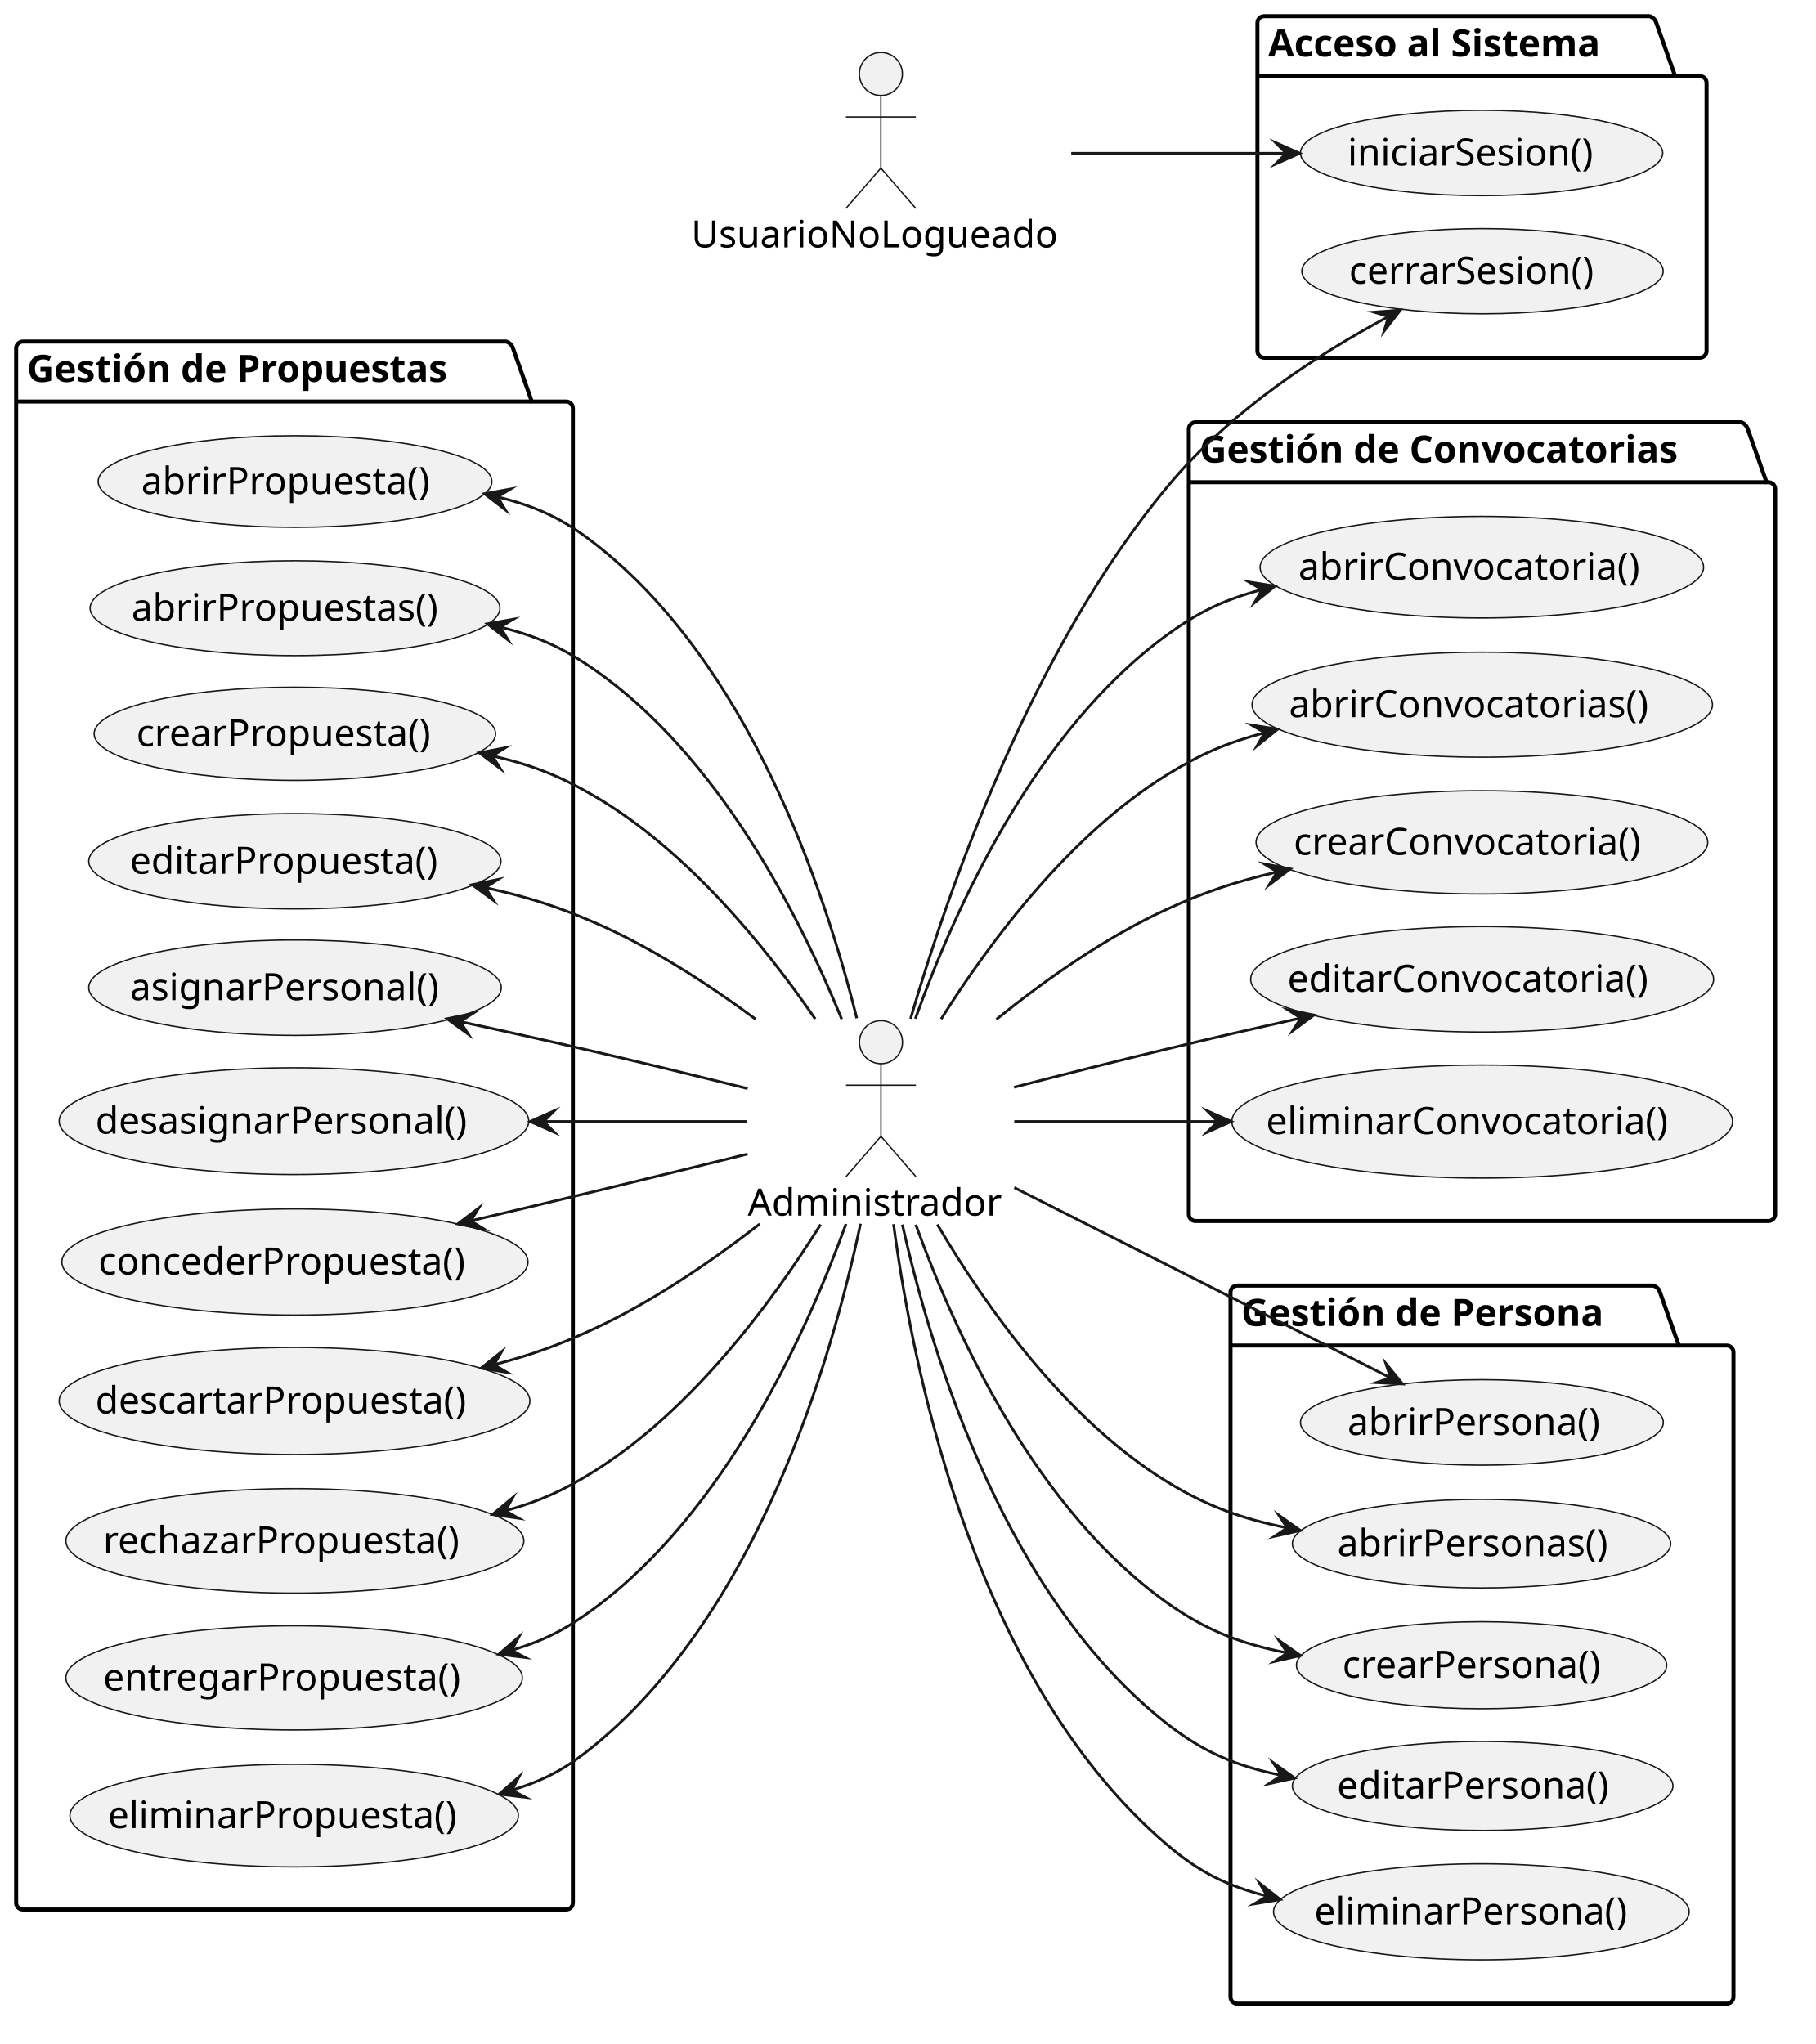
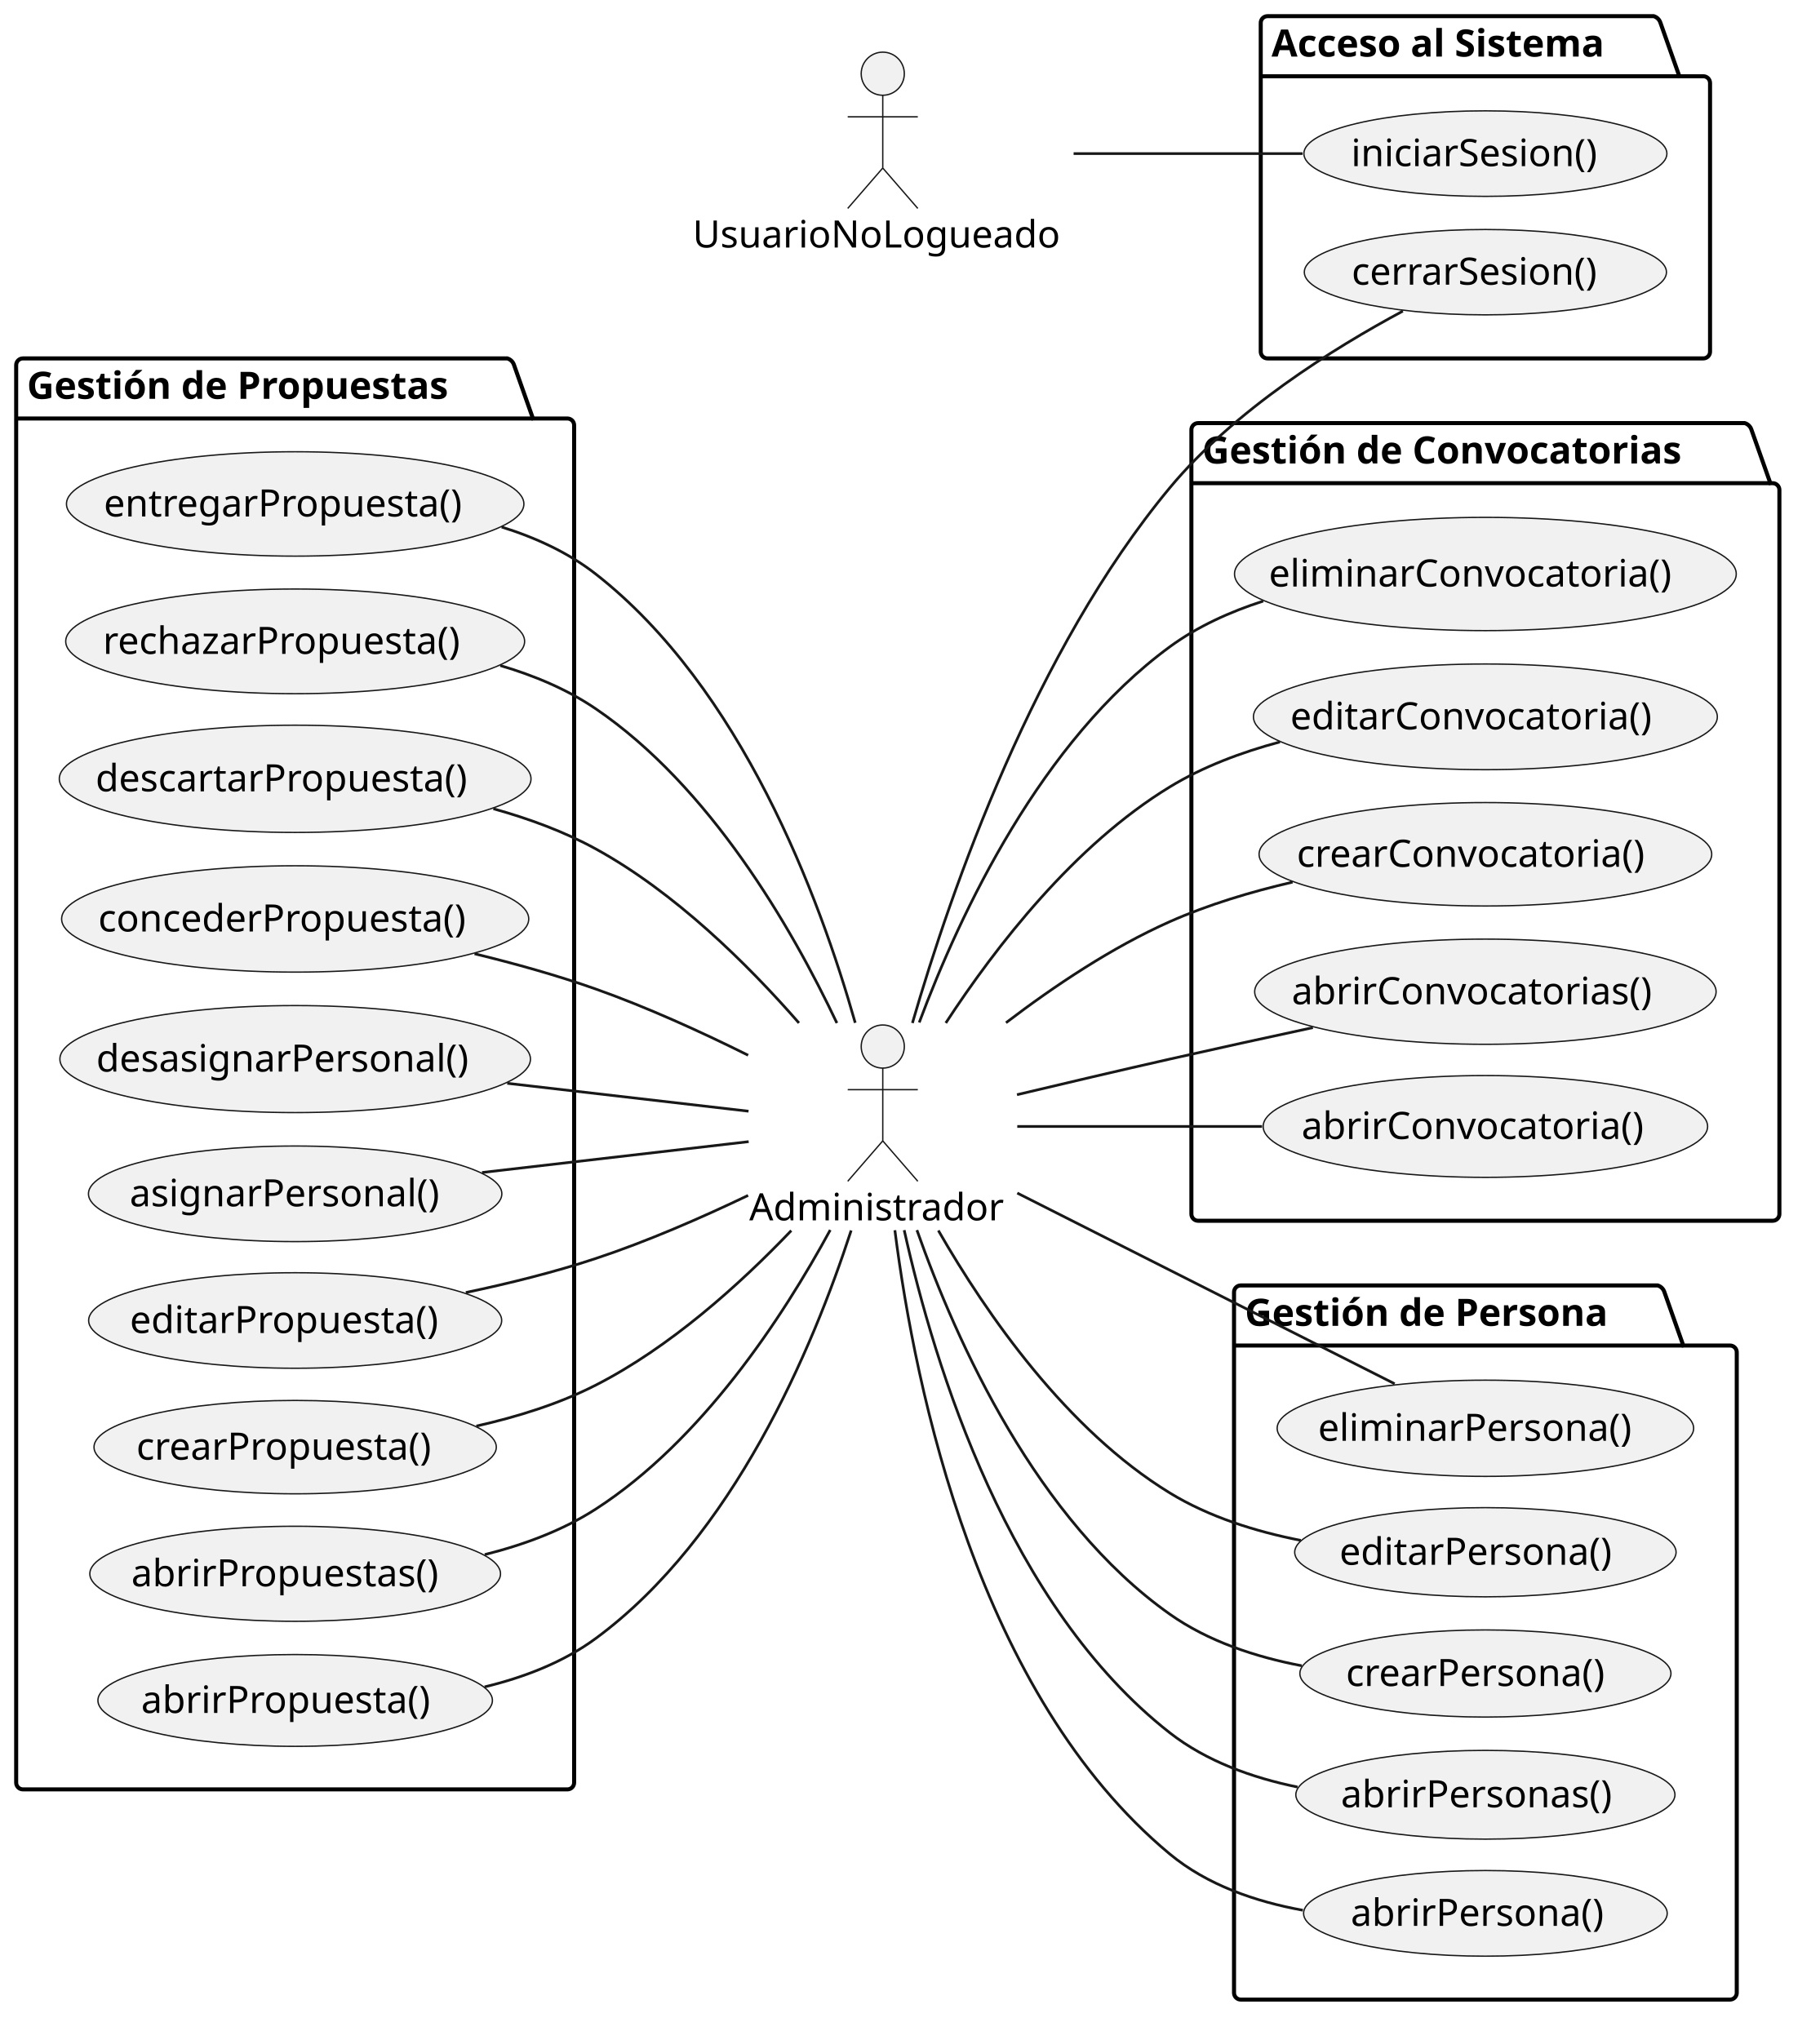
- <svg xmlns="http://www.w3.org/2000/svg" version="1.1" data-diagram-type="DESCRIPTION" style="width:675px;height:760px;background:#FFFFFF;" width="675px" height="760px" viewBox="0 0 675 760" zoomAndPan="magnify" preserveAspectRatio="none" contentStyleType="text/css">
+ <svg xmlns="http://www.w3.org/2000/svg" version="1.1" data-diagram-type="DESCRIPTION" style="width:675px;height:757px;background:#FFFFFF;" width="675px" height="757px" viewBox="0 0 675 757" zoomAndPan="magnify" preserveAspectRatio="none" contentStyleType="text/css">
  <defs />
  <g font-family="sans-serif" lengthAdjust="spacing">
    <g class="cluster" data-qualified-name="Gesti.n de Propuestas" id="ent0003" data-source-line="8">
-       <path d="M8.5,127 L188.232,127 A3.75,3.75 0 0 1 190.732,129.5 L197.732,149.297 L210.5,149.297 A2.5,2.5 0 0 1 213,151.797 L213,707.5 A2.5,2.5 0 0 1 210.5,710 L8.5,710 A2.5,2.5 0 0 1 6,707.5 L6,129.5 A2.5,2.5 0 0 1 8.5,127" style="stroke:#000;stroke-width:1.5;" fill="none" />
-       <line x1="6" y1="149.297" x2="197.732" y2="149.297" style="stroke:#000;stroke-width:1.5;" />
-       <text x="10" y="141.995" fill="#000" font-size="14" textLength="178.732" font-weight="700">Gestión de Propuestas</text>
+       <path d="M8.5,133 L188.232,133 A3.75,3.75 0 0 1 190.732,135.5 L197.732,155.297 L210.51,155.297 A2.5,2.5 0 0 1 213.01,157.797 L213.01,661.5 A2.5,2.5 0 0 1 210.51,664 L8.5,664 A2.5,2.5 0 0 1 6,661.5 L6,135.5 A2.5,2.5 0 0 1 8.5,133" style="stroke:#000;stroke-width:1.5;" fill="none" />
+       <line x1="6" y1="155.297" x2="197.732" y2="155.297" style="stroke:#000;stroke-width:1.5;" />
+       <text x="10" y="147.995" fill="#000" font-size="14" textLength="178.732" font-weight="700">Gestión de Propuestas</text>
    </g>
-     <g class="cluster" data-qualified-name="Acceso al Sistema" id="ent0015" data-source-line="22">
-       <path d="M470,6 L613.311,6 A3.75,3.75 0 0 1 615.811,8.5 L622.811,28.297 L632,28.297 A2.5,2.5 0 0 1 634.5,30.797 L634.5,130.5 A2.5,2.5 0 0 1 632,133 L470,133 A2.5,2.5 0 0 1 467.5,130.5 L467.5,8.5 A2.5,2.5 0 0 1 470,6" style="stroke:#000;stroke-width:1.5;" fill="none" />
-       <line x1="467.5" y1="28.297" x2="622.811" y2="28.297" style="stroke:#000;stroke-width:1.5;" />
-       <text x="471.5" y="20.995" fill="#000" font-size="14" textLength="142.311" font-weight="700">Acceso al Sistema</text>
+     <g class="cluster" data-qualified-name="Acceso al Sistema" id="ent0014" data-source-line="21">
+       <path d="M470.25,6 L613.561,6 A3.75,3.75 0 0 1 616.061,8.5 L623.061,28.297 L631.95,28.297 A2.5,2.5 0 0 1 634.45,30.797 L634.45,130.5 A2.5,2.5 0 0 1 631.95,133 L470.25,133 A2.5,2.5 0 0 1 467.75,130.5 L467.75,8.5 A2.5,2.5 0 0 1 470.25,6" style="stroke:#000;stroke-width:1.5;" fill="none" />
+       <line x1="467.75" y1="28.297" x2="623.061" y2="28.297" style="stroke:#000;stroke-width:1.5;" />
+       <text x="471.75" y="20.995" fill="#000" font-size="14" textLength="142.311" font-weight="700">Acceso al Sistema</text>
    </g>
-     <g class="cluster" data-qualified-name="Gesti.n de Convocatorias" id="ent0018" data-source-line="27">
-       <path d="M444.5,157 L647.304,157 A3.75,3.75 0 0 1 649.804,159.5 L656.804,179.297 L657.5,179.297 A2.5,2.5 0 0 1 660,181.797 L660,451.5 A2.5,2.5 0 0 1 657.5,454 L444.5,454 A2.5,2.5 0 0 1 442,451.5 L442,159.5 A2.5,2.5 0 0 1 444.5,157" style="stroke:#000;stroke-width:1.5;" fill="none" />
-       <line x1="442" y1="179.297" x2="656.804" y2="179.297" style="stroke:#000;stroke-width:1.5;" />
-       <text x="446" y="171.995" fill="#000" font-size="14" textLength="201.804" font-weight="700">Gestión de Convocatorias</text>
+     <g class="cluster" data-qualified-name="Gesti.n de Convocatorias" id="ent0017" data-source-line="26">
+       <path d="M444.52,157 L647.324,157 A3.75,3.75 0 0 1 649.824,159.5 L656.824,179.297 L657.68,179.297 A2.5,2.5 0 0 1 660.18,181.797 L660.18,450.5 A2.5,2.5 0 0 1 657.68,453 L444.52,453 A2.5,2.5 0 0 1 442.02,450.5 L442.02,159.5 A2.5,2.5 0 0 1 444.52,157" style="stroke:#000;stroke-width:1.5;" fill="none" />
+       <line x1="442.02" y1="179.297" x2="656.824" y2="179.297" style="stroke:#000;stroke-width:1.5;" />
+       <text x="446.02" y="171.995" fill="#000" font-size="14" textLength="201.804" font-weight="700">Gestión de Convocatorias</text>
    </g>
-     <g class="cluster" data-qualified-name="Gesti.n de Persona" id="ent0024" data-source-line="35">
-       <path d="M460,478 L614.686,478 A3.75,3.75 0 0 1 617.186,480.5 L624.186,500.297 L642,500.297 A2.5,2.5 0 0 1 644.5,502.797 L644.5,742.5 A2.5,2.5 0 0 1 642,745 L460,745 A2.5,2.5 0 0 1 457.5,742.5 L457.5,480.5 A2.5,2.5 0 0 1 460,478" style="stroke:#000;stroke-width:1.5;" fill="none" />
-       <line x1="457.5" y1="500.297" x2="624.186" y2="500.297" style="stroke:#000;stroke-width:1.5;" />
-       <text x="461.5" y="492.995" fill="#000" font-size="14" textLength="153.686" font-weight="700">Gestión de Persona</text>
+     <g class="cluster" data-qualified-name="Gesti.n de Persona" id="ent0023" data-source-line="34">
+       <path d="M460.34,477 L615.026,477 A3.75,3.75 0 0 1 617.526,479.5 L624.526,499.297 L641.86,499.297 A2.5,2.5 0 0 1 644.36,501.797 L644.36,739.5 A2.5,2.5 0 0 1 641.86,742 L460.34,742 A2.5,2.5 0 0 1 457.84,739.5 L457.84,479.5 A2.5,2.5 0 0 1 460.34,477" style="stroke:#000;stroke-width:1.5;" fill="none" />
+       <line x1="457.84" y1="499.297" x2="624.526" y2="499.297" style="stroke:#000;stroke-width:1.5;" />
+       <text x="461.84" y="491.995" fill="#000" font-size="14" textLength="153.686" font-weight="700">Gestión de Persona</text>
    </g>
    <g class="entity" data-qualified-name="Gesti.n de Propuestas.UC_AbrirProp" id="ent0004" data-source-line="9">
-       <ellipse cx="109.682" cy="179.036" rx="73.182" ry="17.036" fill="#F1F1F1" style="stroke:#181818;stroke-width:0.5;" />
-       <text x="52.537" y="183.685" fill="#000" font-size="14" textLength="114.29">abrirPropuesta()</text>
+       <ellipse cx="109.512" cy="630.996" rx="73.182" ry="17.036" fill="#F1F1F1" style="stroke:#181818;stroke-width:0.5;" />
+       <text x="52.367" y="635.645" fill="#000" font-size="14" textLength="114.29">abrirPropuesta()</text>
    </g>
    <g class="entity" data-qualified-name="Gesti.n de Propuestas.UC_AbrirProps" id="ent0005" data-source-line="10">
-       <ellipse cx="109.682" cy="226.136" rx="76.182" ry="17.636" fill="#F1F1F1" style="stroke:#181818;stroke-width:0.5;" />
-       <text x="48.89" y="230.785" fill="#000" font-size="14" textLength="121.584">abrirPropuestas()</text>
+       <ellipse cx="109.512" cy="583.996" rx="76.182" ry="17.636" fill="#F1F1F1" style="stroke:#181818;stroke-width:0.5;" />
+       <text x="48.72" y="588.645" fill="#000" font-size="14" textLength="121.584">abrirPropuestas()</text>
    </g>
    <g class="entity" data-qualified-name="Gesti.n de Propuestas.UC_CrearProp" id="ent0006" data-source-line="11">
-       <ellipse cx="109.628" cy="272.826" rx="74.628" ry="17.326" fill="#F1F1F1" style="stroke:#181818;stroke-width:0.5;" />
-       <text x="50.716" y="277.474" fill="#000" font-size="14" textLength="117.824">crearPropuesta()</text>
+       <ellipse cx="109.508" cy="536.996" rx="74.628" ry="17.326" fill="#F1F1F1" style="stroke:#181818;stroke-width:0.5;" />
+       <text x="50.596" y="541.644" fill="#000" font-size="14" textLength="117.824">crearPropuesta()</text>
    </g>
    <g class="entity" data-qualified-name="Gesti.n de Propuestas.UC_EditarProp" id="ent0007" data-source-line="12">
-       <ellipse cx="109.62" cy="320.224" rx="76.62" ry="17.724" fill="#F1F1F1" style="stroke:#181818;stroke-width:0.5;" />
-       <text x="48.301" y="324.872" fill="#000" font-size="14" textLength="122.637">editarPropuesta()</text>
+       <ellipse cx="109.51" cy="490.004" rx="76.62" ry="17.724" fill="#F1F1F1" style="stroke:#181818;stroke-width:0.5;" />
+       <text x="48.191" y="494.652" fill="#000" font-size="14" textLength="122.637">editarPropuesta()</text>
    </g>
    <g class="entity" data-qualified-name="Gesti.n de Propuestas.UC_Asignar" id="ent0008" data-source-line="13">
-       <ellipse cx="109.685" cy="367.237" rx="76.685" ry="17.737" fill="#F1F1F1" style="stroke:#181818;stroke-width:0.5;" />
-       <text x="48.288" y="371.885" fill="#000" font-size="14" textLength="122.794">asignarPersonal()</text>
+       <ellipse cx="109.505" cy="442.997" rx="76.685" ry="17.737" fill="#F1F1F1" style="stroke:#181818;stroke-width:0.5;" />
+       <text x="48.108" y="447.645" fill="#000" font-size="14" textLength="122.794">asignarPersonal()</text>
    </g>
    <g class="entity" data-qualified-name="Gesti.n de Propuestas.UC_Desasignar" id="ent0009" data-source-line="14">
-       <ellipse cx="109.294" cy="416.859" rx="87.294" ry="19.859" fill="#F1F1F1" style="stroke:#181818;stroke-width:0.5;" />
-       <text x="35.5" y="421.507" fill="#000" font-size="14" textLength="147.588">desasignarPersonal()</text>
+       <ellipse cx="109.514" cy="392.999" rx="87.294" ry="19.859" fill="#F1F1F1" style="stroke:#181818;stroke-width:0.5;" />
+       <text x="35.72" y="397.647" fill="#000" font-size="14" textLength="147.588">desasignarPersonal()</text>
    </g>
    <g class="entity" data-qualified-name="Gesti.n de Propuestas.UC_Conceder" id="ent0010" data-source-line="15">
-       <ellipse cx="109.654" cy="469.231" rx="86.654" ry="19.731" fill="#F1F1F1" style="stroke:#181818;stroke-width:0.5;" />
-       <text x="36.592" y="473.879" fill="#000" font-size="14" textLength="146.125">concederPropuesta()</text>
+       <ellipse cx="109.514" cy="341.001" rx="86.654" ry="19.731" fill="#F1F1F1" style="stroke:#181818;stroke-width:0.5;" />
+       <text x="36.452" y="345.649" fill="#000" font-size="14" textLength="146.125">concederPropuesta()</text>
    </g>
    <g class="entity" data-qualified-name="Gesti.n de Propuestas.UC_Descartar" id="ent0011" data-source-line="16">
-       <ellipse cx="109.506" cy="520.901" rx="87.506" ry="19.901" fill="#F1F1F1" style="stroke:#181818;stroke-width:0.5;" />
-       <text x="35.47" y="525.55" fill="#000" font-size="14" textLength="148.073">descartarPropuesta()</text>
+       <ellipse cx="109.506" cy="289.001" rx="87.506" ry="19.901" fill="#F1F1F1" style="stroke:#181818;stroke-width:0.5;" />
+       <text x="35.47" y="293.65" fill="#000" font-size="14" textLength="148.073">descartarPropuesta()</text>
    </g>
    <g class="entity" data-qualified-name="Gesti.n de Propuestas.UC_Rechazar" id="ent0012" data-source-line="17">
-       <ellipse cx="109.63" cy="572.926" rx="85.13" ry="19.426" fill="#F1F1F1" style="stroke:#181818;stroke-width:0.5;" />
-       <text x="38.318" y="577.575" fill="#000" font-size="14" textLength="142.625">rechazarPropuesta()</text>
+       <ellipse cx="109.51" cy="237.996" rx="85.13" ry="19.426" fill="#F1F1F1" style="stroke:#181818;stroke-width:0.5;" />
+       <text x="38.198" y="242.645" fill="#000" font-size="14" textLength="142.625">rechazarPropuesta()</text>
    </g>
    <g class="entity" data-qualified-name="Gesti.n de Propuestas.UC_Entregar" id="ent0013" data-source-line="18">
-       <ellipse cx="109.355" cy="623.871" rx="84.855" ry="19.371" fill="#F1F1F1" style="stroke:#181818;stroke-width:0.5;" />
-       <text x="38.36" y="628.519" fill="#000" font-size="14" textLength="141.989">entregarPropuesta()</text>
+       <ellipse cx="109.515" cy="187.001" rx="84.855" ry="19.371" fill="#F1F1F1" style="stroke:#181818;stroke-width:0.5;" />
+       <text x="38.52" y="191.649" fill="#000" font-size="14" textLength="141.989">entregarPropuesta()</text>
    </g>
-     <g class="entity" data-qualified-name="Gesti.n de Propuestas.UC_Eliminar" id="ent0014" data-source-line="19">
-       <ellipse cx="109.368" cy="675.074" rx="83.368" ry="19.074" fill="#F1F1F1" style="stroke:#181818;stroke-width:0.5;" />
-       <text x="40.093" y="679.722" fill="#000" font-size="14" textLength="138.551">eliminarPropuesta()</text>
+     <g class="entity" data-qualified-name="Acceso al Sistema.UC_Iniciar" id="ent0015" data-source-line="22">
+       <ellipse cx="551.1" cy="57" rx="67.35" ry="15.87" fill="#F1F1F1" style="stroke:#181818;stroke-width:0.5;" />
+       <text x="501.29" y="61.649" fill="#000" font-size="14" textLength="99.62">iniciarSesion()</text>
    </g>
-     <g class="entity" data-qualified-name="Acceso al Sistema.UC_Iniciar" id="ent0016" data-source-line="23">
-       <ellipse cx="550.85" cy="56.87" rx="67.35" ry="15.87" fill="#F1F1F1" style="stroke:#181818;stroke-width:0.5;" />
-       <text x="501.04" y="61.519" fill="#000" font-size="14" textLength="99.62">iniciarSesion()</text>
+     <g class="entity" data-qualified-name="Acceso al Sistema.UC_Cerrar" id="ent0016" data-source-line="23">
+       <ellipse cx="551.099" cy="100.998" rx="67.189" ry="15.838" fill="#F1F1F1" style="stroke:#181818;stroke-width:0.5;" />
+       <text x="501.498" y="105.646" fill="#000" font-size="14" textLength="99.203">cerrarSesion()</text>
    </g>
-     <g class="entity" data-qualified-name="Acceso al Sistema.UC_Cerrar" id="ent0017" data-source-line="24">
-       <ellipse cx="551.189" cy="100.838" rx="67.189" ry="15.838" fill="#F1F1F1" style="stroke:#181818;stroke-width:0.5;" />
-       <text x="501.588" y="105.486" fill="#000" font-size="14" textLength="99.203">cerrarSesion()</text>
+     <g class="entity" data-qualified-name="Gesti.n de Convocatorias.UC_AbrirConv" id="ent0018" data-source-line="27">
+       <ellipse cx="551.098" cy="418" rx="82.448" ry="18.89" fill="#F1F1F1" style="stroke:#181818;stroke-width:0.5;" />
+       <text x="482.892" y="422.648" fill="#000" font-size="14" textLength="136.411">abrirConvocatoria()</text>
    </g>
-     <g class="entity" data-qualified-name="Gesti.n de Convocatorias.UC_AbrirConv" id="ent0019" data-source-line="28">
-       <ellipse cx="550.948" cy="210.89" rx="82.448" ry="18.89" fill="#F1F1F1" style="stroke:#181818;stroke-width:0.5;" />
-       <text x="482.742" y="215.538" fill="#000" font-size="14" textLength="136.411">abrirConvocatoria()</text>
+     <g class="entity" data-qualified-name="Gesti.n de Convocatorias.UC_AbrirConvs" id="ent0019" data-source-line="28">
+       <ellipse cx="551.1" cy="368" rx="85.6" ry="19.52" fill="#F1F1F1" style="stroke:#181818;stroke-width:0.5;" />
+       <text x="479.247" y="372.648" fill="#000" font-size="14" textLength="143.705">abrirConvocatorias()</text>
    </g>
-     <g class="entity" data-qualified-name="Gesti.n de Convocatorias.UC_AbrirConvs" id="ent0020" data-source-line="29">
-       <ellipse cx="551.1" cy="262.02" rx="85.6" ry="19.52" fill="#F1F1F1" style="stroke:#181818;stroke-width:0.5;" />
-       <text x="479.247" y="266.668" fill="#000" font-size="14" textLength="143.705">abrirConvocatorias()</text>
+     <g class="entity" data-qualified-name="Gesti.n de Convocatorias.UC_CrearConv" id="ent0020" data-source-line="29">
+       <ellipse cx="551.1" cy="317.004" rx="83.97" ry="19.194" fill="#F1F1F1" style="stroke:#181818;stroke-width:0.5;" />
+       <text x="481.127" y="321.652" fill="#000" font-size="14" textLength="139.945">crearConvocatoria()</text>
    </g>
-     <g class="entity" data-qualified-name="Gesti.n de Convocatorias.UC_CrearConv" id="ent0021" data-source-line="30">
-       <ellipse cx="550.97" cy="313.194" rx="83.97" ry="19.194" fill="#F1F1F1" style="stroke:#181818;stroke-width:0.5;" />
-       <text x="480.997" y="317.842" fill="#000" font-size="14" textLength="139.945">crearConvocatoria()</text>
+     <g class="entity" data-qualified-name="Gesti.n de Convocatorias.UC_EditarConv" id="ent0021" data-source-line="30">
+       <ellipse cx="551.098" cy="266.002" rx="86.058" ry="19.612" fill="#F1F1F1" style="stroke:#181818;stroke-width:0.5;" />
+       <text x="478.719" y="270.65" fill="#000" font-size="14" textLength="144.758">editarConvocatoria()</text>
    </g>
-     <g class="entity" data-qualified-name="Gesti.n de Convocatorias.UC_EditarConv" id="ent0022" data-source-line="31">
-       <ellipse cx="551.058" cy="364.112" rx="86.058" ry="19.612" fill="#F1F1F1" style="stroke:#181818;stroke-width:0.5;" />
-       <text x="478.679" y="368.76" fill="#000" font-size="14" textLength="144.758">editarConvocatoria()</text>
+     <g class="entity" data-qualified-name="Gesti.n de Convocatorias.UC_EliminarConv" id="ent0022" data-source-line="31">
+       <ellipse cx="551.097" cy="212.995" rx="93.077" ry="21.015" fill="#F1F1F1" style="stroke:#181818;stroke-width:0.5;" />
+       <text x="470.761" y="217.644" fill="#000" font-size="14" textLength="160.672">eliminarConvocatoria()</text>
    </g>
-     <g class="entity" data-qualified-name="Gesti.n de Convocatorias.UC_EliminarConv" id="ent0023" data-source-line="32">
-       <ellipse cx="551.077" cy="417.015" rx="93.077" ry="21.015" fill="#F1F1F1" style="stroke:#181818;stroke-width:0.5;" />
-       <text x="470.741" y="421.664" fill="#000" font-size="14" textLength="160.672">eliminarConvocatoria()</text>
+     <g class="entity" data-qualified-name="Gesti.n de Persona.UC_AbrirPers" id="ent0024" data-source-line="35">
+       <ellipse cx="551.104" cy="710.003" rx="67.464" ry="15.893" fill="#F1F1F1" style="stroke:#181818;stroke-width:0.5;" />
+       <text x="501.147" y="714.651" fill="#000" font-size="14" textLength="99.914">abrirPersona()</text>
    </g>
-     <g class="entity" data-qualified-name="Gesti.n de Persona.UC_AbrirPers" id="ent0025" data-source-line="36">
-       <ellipse cx="550.964" cy="528.893" rx="67.464" ry="15.893" fill="#F1F1F1" style="stroke:#181818;stroke-width:0.5;" />
-       <text x="501.007" y="533.541" fill="#000" font-size="14" textLength="99.914">abrirPersona()</text>
+     <g class="entity" data-qualified-name="Gesti.n de Persona.UC_AbrirPerss" id="ent0025" data-source-line="36">
+       <ellipse cx="551.1" cy="665.996" rx="70.33" ry="16.466" fill="#F1F1F1" style="stroke:#181818;stroke-width:0.5;" />
+       <text x="497.496" y="670.644" fill="#000" font-size="14" textLength="107.208">abrirPersonas()</text>
    </g>
-     <g class="entity" data-qualified-name="Gesti.n de Persona.UC_AbrirPerss" id="ent0026" data-source-line="37">
-       <ellipse cx="550.83" cy="573.966" rx="70.33" ry="16.466" fill="#F1F1F1" style="stroke:#181818;stroke-width:0.5;" />
-       <text x="497.226" y="578.614" fill="#000" font-size="14" textLength="107.208">abrirPersonas()</text>
+     <g class="entity" data-qualified-name="Gesti.n de Persona.UC_CrearPers" id="ent0026" data-source-line="37">
+       <ellipse cx="551.103" cy="620.999" rx="68.843" ry="16.169" fill="#F1F1F1" style="stroke:#181818;stroke-width:0.5;" />
+       <text x="499.379" y="625.647" fill="#000" font-size="14" textLength="103.448">crearPersona()</text>
    </g>
-     <g class="entity" data-qualified-name="Gesti.n de Persona.UC_CrearPers" id="ent0027" data-source-line="38">
-       <ellipse cx="550.843" cy="619.169" rx="68.843" ry="16.169" fill="#F1F1F1" style="stroke:#181818;stroke-width:0.5;" />
-       <text x="499.119" y="623.817" fill="#000" font-size="14" textLength="103.448">crearPersona()</text>
+     <g class="entity" data-qualified-name="Gesti.n de Persona.UC_EditarPers" id="ent0027" data-source-line="38">
+       <ellipse cx="551.1" cy="576" rx="70.75" ry="16.55" fill="#F1F1F1" style="stroke:#181818;stroke-width:0.5;" />
+       <text x="496.969" y="580.648" fill="#000" font-size="14" textLength="108.261">editarPersona()</text>
    </g>
-     <g class="entity" data-qualified-name="Gesti.n de Persona.UC_EditarPers" id="ent0028" data-source-line="39">
-       <ellipse cx="551.25" cy="664.05" rx="70.75" ry="16.55" fill="#F1F1F1" style="stroke:#181818;stroke-width:0.5;" />
-       <text x="497.119" y="668.698" fill="#000" font-size="14" textLength="108.261">editarPersona()</text>
-     </g>
-     <g class="entity" data-qualified-name="Gesti.n de Persona.UC_EliminarPers" id="ent0029" data-source-line="40">
-       <ellipse cx="550.762" cy="710.852" rx="77.262" ry="17.852" fill="#F1F1F1" style="stroke:#181818;stroke-width:0.5;" />
-       <text x="488.674" y="715.501" fill="#000" font-size="14" textLength="124.175">eliminarPersona()</text>
+     <g class="entity" data-qualified-name="Gesti.n de Persona.UC_EliminarPers" id="ent0028" data-source-line="39">
+       <ellipse cx="551.102" cy="530.002" rx="77.262" ry="17.852" fill="#F1F1F1" style="stroke:#181818;stroke-width:0.5;" />
+       <text x="489.014" y="534.651" fill="#000" font-size="14" textLength="124.175">eliminarPersona()</text>
    </g>
    <g class="entity" data-qualified-name="UsuarioNoLogueado" id="ent0001" data-source-line="5">
-       <ellipse cx="327.506" cy="27.5" rx="8" ry="8" fill="#F1F1F1" style="stroke:#181818;stroke-width:0.5;" />
-       <path d="M327.506,35.5 L327.506,62.5 M314.506,43.5 L340.506,43.5 M327.506,62.5 L314.506,77.5 M327.506,62.5 L340.506,77.5" style="stroke:#181818;stroke-width:0.5;" fill="none" />
-       <text x="257" y="91.995" fill="#000" font-size="14" textLength="141.012">UsuarioNoLogueado</text>
+       <ellipse cx="327.516" cy="27.35" rx="8" ry="8" fill="#F1F1F1" style="stroke:#181818;stroke-width:0.5;" />
+       <path d="M327.516,35.35 L327.516,62.35 M314.516,43.35 L340.516,43.35 M327.516,62.35 L314.516,77.35 M327.516,62.35 L340.516,77.35" style="stroke:#181818;stroke-width:0.5;" fill="none" />
+       <text x="257.01" y="91.845" fill="#000" font-size="14" textLength="141.012">UsuarioNoLogueado</text>
    </g>
    <g class="entity" data-qualified-name="Administrador" id="ent0002" data-source-line="6">
-       <ellipse cx="327.54" cy="387.5" rx="8" ry="8" fill="#F1F1F1" style="stroke:#181818;stroke-width:0.5;" />
-       <path d="M327.54,395.5 L327.54,422.5 M314.54,403.5 L340.54,403.5 M327.54,422.5 L314.54,437.5 M327.54,422.5 L340.54,437.5" style="stroke:#181818;stroke-width:0.5;" fill="none" />
-       <text x="278" y="451.995" fill="#000" font-size="14" textLength="99.08">Administrador</text>
+       <ellipse cx="327.52" cy="388.35" rx="8" ry="8" fill="#F1F1F1" style="stroke:#181818;stroke-width:0.5;" />
+       <path d="M327.52,396.35 L327.52,423.35 M314.52,404.35 L340.52,404.35 M327.52,423.35 L314.52,438.35 M327.52,423.35 L340.52,438.35" style="stroke:#181818;stroke-width:0.5;" fill="none" />
+       <text x="277.98" y="452.845" fill="#000" font-size="14" textLength="99.08">Administrador</text>
    </g>
-     <g class="link" data-entity-1="ent0004" data-entity-2="ent0002" id="lnk30" data-source-line="43" data-link-type="dependency">
-       <path d="M184.978,184.761 C199.578,188.311 209.23,192.87 221,202 C278.16,246.35 306.35,329.74 318.55,378.61" style="stroke:#181818;stroke-width:1;" fill="none" id="UC_AbrirProp-backto-Administrador" />
-       <polygon points="180.12,183.58,187.92,189.593,184.978,184.761,189.81,181.82,180.12,183.58" fill="#181818" style="stroke:#181818;stroke-width:1;stroke-linejoin:miter;stroke-miterlimit:10;" />
+     <g class="link" data-entity-1="ent0004" data-entity-2="ent0002" id="lnk29" data-source-line="42" data-link-type="association">
+       <path d="M179.79,625.97 C194.41,622.44 209.02,616.83 221.01,608 C272.06,570.42 301.55,500.34 315.79,456.6" style="stroke:#181818;stroke-width:1;" fill="none" id="UC_AbrirProp-Administrador" />
    </g>
-     <g class="link" data-entity-1="ent0005" data-entity-2="ent0002" id="lnk31" data-source-line="44" data-link-type="dependency">
-       <path d="M186.021,233.152 C200.071,236.662 209.26,240.83 221,249 C266.95,280.95 297.07,340.03 312.95,378.93" style="stroke:#181818;stroke-width:1;" fill="none" id="UC_AbrirProps-backto-Administrador" />
-       <polygon points="181.17,231.94,188.932,238.002,186.021,233.152,190.871,230.241,181.17,231.94" fill="#181818" style="stroke:#181818;stroke-width:1;stroke-linejoin:miter;stroke-miterlimit:10;" />
+     <g class="link" data-entity-1="ent0005" data-entity-2="ent0002" id="lnk30" data-source-line="43" data-link-type="association">
+       <path d="M179.85,576.87 C194.23,573.27 208.72,567.93 221.01,560 C260.37,534.61 290.28,489.08 308.03,456.42" style="stroke:#181818;stroke-width:1;" fill="none" id="UC_AbrirProps-Administrador" />
    </g>
-     <g class="link" data-entity-1="ent0006" data-entity-2="ent0002" id="lnk32" data-source-line="45" data-link-type="dependency">
-       <path d="M183.081,281.03 C197.861,284.46 208.06,288.43 221,296 C255.4,316.13 284.29,351.53 303.09,378.85" style="stroke:#181818;stroke-width:1;" fill="none" id="UC_CrearProp-backto-Administrador" />
-       <polygon points="178.21,279.9,186.073,285.831,183.081,281.03,187.881,278.038,178.21,279.9" fill="#181818" style="stroke:#181818;stroke-width:1;stroke-linejoin:miter;stroke-miterlimit:10;" />
+     <g class="link" data-entity-1="ent0006" data-entity-2="ent0002" id="lnk31" data-source-line="44" data-link-type="association">
+       <path d="M176.74,529.18 C191.82,525.79 207.4,520.95 221.01,514 C248.59,499.93 274.39,476.71 293.57,456.64" style="stroke:#181818;stroke-width:1;" fill="none" id="UC_CrearProp-Administrador" />
    </g>
-     <g class="link" data-entity-1="ent0007" data-entity-2="ent0002" id="lnk33" data-source-line="46" data-link-type="dependency">
-       <path d="M180.434,330.031 C195.714,333.381 206.79,336.85 221,343 C242.05,352.11 263.15,365.79 280.89,378.91" style="stroke:#181818;stroke-width:1;" fill="none" id="UC_EditarProp-backto-Administrador" />
-       <polygon points="175.55,328.96,183.485,334.795,180.434,330.031,185.198,326.98,175.55,328.96" fill="#181818" style="stroke:#181818;stroke-width:1;stroke-linejoin:miter;stroke-miterlimit:10;" />
+     <g class="link" data-entity-1="ent0007" data-entity-2="ent0002" id="lnk32" data-source-line="45" data-link-type="association">
+       <path d="M172.83,479.63 C188.73,476.28 205.67,472.09 221.01,467 C239.99,460.71 260.07,451.96 277.56,443.59" style="stroke:#181818;stroke-width:1;" fill="none" id="UC_EditarProp-Administrador" />
    </g>
-     <g class="link" data-entity-1="ent0008" data-entity-2="ent0002" id="lnk34" data-source-line="47" data-link-type="dependency">
-       <path d="M171.097,379.845 C188.657,383.635 203.21,386.88 221,391 C239.65,395.32 260.1,400.31 277.98,404.74" style="stroke:#181818;stroke-width:1;" fill="none" id="UC_Asignar-backto-Administrador" />
-       <polygon points="166.21,378.79,174.164,384.599,171.097,379.845,175.851,376.779,166.21,378.79" fill="#181818" style="stroke:#181818;stroke-width:1;stroke-linejoin:miter;stroke-miterlimit:10;" />
+     <g class="link" data-entity-1="ent0008" data-entity-2="ent0002" id="lnk33" data-source-line="46" data-link-type="association">
+       <path d="M178.85,435.09 C210.99,431.37 248.57,427.02 277.77,423.64" style="stroke:#181818;stroke-width:1;" fill="none" id="UC_Asignar-Administrador" />
    </g>
-     <g class="link" data-entity-1="ent0009" data-entity-2="ent0002" id="lnk35" data-source-line="48" data-link-type="dependency">
-       <path d="M202.11,417 C229.58,417 253.96,417 277.78,417" style="stroke:#181818;stroke-width:1;" fill="none" id="UC_Desasignar-backto-Administrador" />
-       <polygon points="197.11,417,206.11,421,202.11,417,206.11,413,197.11,417" fill="#181818" style="stroke:#181818;stroke-width:1;stroke-linejoin:miter;stroke-miterlimit:10;" />
+     <g class="link" data-entity-1="ent0009" data-entity-2="ent0002" id="lnk34" data-source-line="47" data-link-type="association">
+       <path d="M188.19,401.99 C218.06,405.45 251.31,409.3 277.72,412.35" style="stroke:#181818;stroke-width:1;" fill="none" id="UC_Desasignar-Administrador" />
    </g>
-     <g class="link" data-entity-1="ent0010" data-entity-2="ent0002" id="lnk36" data-source-line="49" data-link-type="dependency">
-       <path d="M175.038,453.937 C191.518,450.067 204.52,446.97 221,443 C239.61,438.52 260.05,433.5 277.94,429.08" style="stroke:#181818;stroke-width:1;" fill="none" id="UC_Conceder-backto-Administrador" />
-       <polygon points="170.17,455.08,179.846,456.917,175.038,453.937,178.017,449.128,170.17,455.08" fill="#181818" style="stroke:#181818;stroke-width:1;stroke-linejoin:miter;stroke-miterlimit:10;" />
+     <g class="link" data-entity-1="ent0010" data-entity-2="ent0002" id="lnk35" data-source-line="48" data-link-type="association">
+       <path d="M176.06,353.92 C191.01,357.56 206.71,361.93 221.01,367 C240,373.73 260.08,382.88 277.57,391.58" style="stroke:#181818;stroke-width:1;" fill="none" id="UC_Conceder-Administrador" />
    </g>
-     <g class="link" data-entity-1="ent0011" data-entity-2="ent0002" id="lnk37" data-source-line="50" data-link-type="dependency">
-       <path d="M183.674,507.451 C197.954,503.671 207.84,500.12 221,494 C242.69,483.92 264.43,469.07 282.48,455.09" style="stroke:#181818;stroke-width:1;" fill="none" id="UC_Descartar-backto-Administrador" />
-       <polygon points="178.84,508.73,188.564,510.294,183.674,507.451,186.517,502.56,178.84,508.73" fill="#181818" style="stroke:#181818;stroke-width:1;stroke-linejoin:miter;stroke-miterlimit:10;" />
+     <g class="link" data-entity-1="ent0011" data-entity-2="ent0002" id="lnk36" data-source-line="49" data-link-type="association">
+       <path d="M183.05,300.11 C196.16,303.76 209.35,308.6 221.01,315 C250.29,331.08 277.14,357.53 296.42,379.6" style="stroke:#181818;stroke-width:1;" fill="none" id="UC_Descartar-Administrador" />
    </g>
-     <g class="link" data-entity-1="ent0012" data-entity-2="ent0002" id="lnk38" data-source-line="51" data-link-type="dependency">
-       <path d="M187.9,561.764 C201.14,558.004 209.56,554.17 221,547 C257.2,524.3 286.61,484.81 305.1,455.29" style="stroke:#181818;stroke-width:1;" fill="none" id="UC_Rechazar-backto-Administrador" />
-       <polygon points="183.09,563.13,192.84,564.519,187.9,561.764,190.655,556.823,183.09,563.13" fill="#181818" style="stroke:#181818;stroke-width:1;stroke-linejoin:miter;stroke-miterlimit:10;" />
+     <g class="link" data-entity-1="ent0012" data-entity-2="ent0002" id="lnk37" data-source-line="50" data-link-type="association">
+       <path d="M185.61,246.97 C198.12,250.65 210.44,255.8 221.01,263 C263.39,291.86 293.56,343.88 310.5,379.63" style="stroke:#181818;stroke-width:1;" fill="none" id="UC_Rechazar-Administrador" />
    </g>
-     <g class="link" data-entity-1="ent0013" data-entity-2="ent0002" id="lnk39" data-source-line="52" data-link-type="dependency">
-       <path d="M190.252,613.619 C202.922,609.749 210.54,605.74 221,598 C269.53,562.08 299.48,496.64 314.55,455.07" style="stroke:#181818;stroke-width:1;" fill="none" id="UC_Entregar-backto-Administrador" />
-       <polygon points="185.47,615.08,195.246,616.276,190.252,613.619,192.909,608.625,185.47,615.08" fill="#181818" style="stroke:#181818;stroke-width:1;stroke-linejoin:miter;stroke-miterlimit:10;" />
+     <g class="link" data-entity-1="ent0013" data-entity-2="ent0002" id="lnk38" data-source-line="51" data-link-type="association">
+       <path d="M186.11,195.56 C198.64,199.47 210.84,205.05 221.01,213 C275.1,255.27 304.07,332.91 317.3,379.55" style="stroke:#181818;stroke-width:1;" fill="none" id="UC_Entregar-Administrador" />
    </g>
-     <g class="link" data-entity-1="ent0014" data-entity-2="ent0002" id="lnk40" data-source-line="53" data-link-type="dependency">
-       <path d="M190.346,665.631 C203.136,661.671 210.8,657.38 221,649 C281.69,599.16 308.94,506.9 319.94,455.01" style="stroke:#181818;stroke-width:1;" fill="none" id="UC_Eliminar-backto-Administrador" />
-       <polygon points="185.57,667.11,195.35,668.269,190.346,665.631,192.984,660.627,185.57,667.11" fill="#181818" style="stroke:#181818;stroke-width:1;stroke-linejoin:miter;stroke-miterlimit:10;" />
+     <g class="link" data-entity-1="ent0001" data-entity-2="ent0015" id="lnk39" data-source-line="53" data-link-type="association">
+       <path d="M398.32,57 C425.47,57 456.44,57 483.29,57" style="stroke:#181818;stroke-width:1;" fill="none" id="UsuarioNoLogueado-UC_Iniciar" />
    </g>
-     <g class="link" data-entity-1="ent0001" data-entity-2="ent0016" id="lnk41" data-source-line="55" data-link-type="dependency">
-       <path d="M398.28,57 C425.42,57 451.37,57 478.22,57" style="stroke:#181818;stroke-width:1;" fill="none" id="UsuarioNoLogueado-to-UC_Iniciar" />
-       <polygon points="483.22,57,474.22,53,478.22,57,474.22,61,483.22,57" fill="#181818" style="stroke:#181818;stroke-width:1;stroke-linejoin:miter;stroke-miterlimit:10;" />
+     <g class="link" data-entity-1="ent0002" data-entity-2="ent0016" id="lnk40" data-source-line="54" data-link-type="association">
+       <path d="M338.52,379.62 C353.03,329.61 383.81,241.46 434.02,181 C457.95,152.19 494.74,129.24 520.47,115.44" style="stroke:#181818;stroke-width:1;" fill="none" id="Administrador-UC_Cerrar" />
    </g>
-     <g class="link" data-entity-1="ent0002" data-entity-2="ent0017" id="lnk42" data-source-line="56" data-link-type="dependency">
-       <path d="M338.54,378.78 C353.1,328.99 383.93,241.21 434,181 C458.01,152.13 490.524,131.484 516.244,117.684" style="stroke:#181818;stroke-width:1;" fill="none" id="Administrador-to-UC_Cerrar" />
-       <polygon points="520.65,115.32,510.828,116.05,516.244,117.684,514.611,123.1,520.65,115.32" fill="#181818" style="stroke:#181818;stroke-width:1;stroke-linejoin:miter;stroke-miterlimit:10;" />
+     <g class="link" data-entity-1="ent0002" data-entity-2="ent0018" id="lnk41" data-source-line="56" data-link-type="association">
+       <path d="M377.42,418 C404.06,418 437.72,418 468.24,418" style="stroke:#181818;stroke-width:1;" fill="none" id="Administrador-UC_AbrirConv" />
    </g>
-     <g class="link" data-entity-1="ent0002" data-entity-2="ent0019" id="lnk43" data-source-line="58" data-link-type="dependency">
-       <path d="M340.33,378.76 C355.28,337.04 385.13,271.46 434,236 C445.76,227.47 455.001,223.036 469.231,219.216" style="stroke:#181818;stroke-width:1;" fill="none" id="Administrador-to-UC_AbrirConv" />
-       <polygon points="474.06,217.92,464.331,216.39,469.231,219.216,466.405,224.117,474.06,217.92" fill="#181818" style="stroke:#181818;stroke-width:1;stroke-linejoin:miter;stroke-miterlimit:10;" />
+     <g class="link" data-entity-1="ent0002" data-entity-2="ent0019" id="lnk42" data-source-line="57" data-link-type="association">
+       <path d="M377.32,406.22 C395.15,401.97 415.48,397.19 434.02,393 C451.22,389.11 469.87,385.03 487.1,381.32" style="stroke:#181818;stroke-width:1;" fill="none" id="Administrador-UC_AbrirConvs" />
    </g>
-     <g class="link" data-entity-1="ent0002" data-entity-2="ent0020" id="lnk44" data-source-line="59" data-link-type="dependency">
-       <path d="M349.91,378.9 C368.39,349.55 397.81,310.33 434,288 C446.38,280.36 455.909,276.24 470.219,272.42" style="stroke:#181818;stroke-width:1;" fill="none" id="Administrador-to-UC_AbrirConvs" />
-       <polygon points="475.05,271.13,465.323,269.587,470.219,272.42,467.386,277.316,475.05,271.13" fill="#181818" style="stroke:#181818;stroke-width:1;stroke-linejoin:miter;stroke-miterlimit:10;" />
+     <g class="link" data-entity-1="ent0002" data-entity-2="ent0020" id="lnk43" data-source-line="58" data-link-type="association">
+       <path d="M373.24,379.52 C391.14,365.87 412.57,351.53 434.02,342 C448.25,335.68 464.18,330.91 479.57,327.33" style="stroke:#181818;stroke-width:1;" fill="none" id="Administrador-UC_CrearConv" />
    </g>
-     <g class="link" data-entity-1="ent0002" data-entity-2="ent0021" id="lnk45" data-source-line="60" data-link-type="dependency">
-       <path d="M370.46,379 C388.81,364.2 411.3,348.34 434,338 C448.25,331.51 459.39,327.803 474.86,324.203" style="stroke:#181818;stroke-width:1;" fill="none" id="Administrador-to-UC_CrearConv" />
-       <polygon points="479.73,323.07,470.058,321.214,474.86,324.203,471.871,329.006,479.73,323.07" fill="#181818" style="stroke:#181818;stroke-width:1;stroke-linejoin:miter;stroke-miterlimit:10;" />
+     <g class="link" data-entity-1="ent0002" data-entity-2="ent0021" id="lnk44" data-source-line="59" data-link-type="association">
+       <path d="M350.9,379.61 C369.54,351.08 398.69,313.52 434.02,292 C446.37,284.48 460.64,279.13 474.87,275.32" style="stroke:#181818;stroke-width:1;" fill="none" id="Administrador-UC_EditarConv" />
    </g>
-     <g class="link" data-entity-1="ent0002" data-entity-2="ent0022" id="lnk46" data-source-line="61" data-link-type="dependency">
-       <path d="M377.01,404.26 C394.89,399.65 415.34,394.48 434,390 C451.66,385.76 466.011,382.464 483.631,378.514" style="stroke:#181818;stroke-width:1;" fill="none" id="Administrador-to-UC_EditarConv" />
-       <polygon points="488.51,377.42,478.853,375.486,483.631,378.514,480.603,383.292,488.51,377.42" fill="#181818" style="stroke:#181818;stroke-width:1;stroke-linejoin:miter;stroke-miterlimit:10;" />
+     <g class="link" data-entity-1="ent0002" data-entity-2="ent0022" id="lnk45" data-source-line="60" data-link-type="association">
+       <path d="M341.05,379.42 C356.38,338.46 386.35,274.92 434.02,240 C444.29,232.48 456.32,227.02 468.68,223.05" style="stroke:#181818;stroke-width:1;" fill="none" id="Administrador-UC_EliminarConv" />
    </g>
-     <g class="link" data-entity-1="ent0002" data-entity-2="ent0023" id="lnk47" data-source-line="62" data-link-type="dependency">
-       <path d="M377.11,417 C400.8,417 425.09,417 452.79,417" style="stroke:#181818;stroke-width:1;" fill="none" id="Administrador-to-UC_EliminarConv" />
-       <polygon points="457.79,417,448.79,413,452.79,417,448.79,421,457.79,417" fill="#181818" style="stroke:#181818;stroke-width:1;stroke-linejoin:miter;stroke-miterlimit:10;" />
+     <g class="link" data-entity-1="ent0002" data-entity-2="ent0024" id="lnk46" data-source-line="62" data-link-type="association">
+       <path d="M332.01,456.51 C339.57,515.87 362.97,629.02 434.02,688 C447.83,699.46 465.76,705.66 483.38,708.85" style="stroke:#181818;stroke-width:1;" fill="none" id="Administrador-UC_AbrirPers" />
    </g>
-     <g class="link" data-entity-1="ent0002" data-entity-2="ent0025" id="lnk48" data-source-line="64" data-link-type="dependency">
-       <path d="M377.11,441.58 C421.3,463.92 480.538,493.884 517.008,512.324" style="stroke:#181818;stroke-width:1;" fill="none" id="Administrador-to-UC_AbrirPers" />
-       <polygon points="521.47,514.58,515.243,506.949,517.008,512.324,511.633,514.089,521.47,514.58" fill="#181818" style="stroke:#181818;stroke-width:1;stroke-linejoin:miter;stroke-miterlimit:10;" />
+     <g class="link" data-entity-1="ent0002" data-entity-2="ent0025" id="lnk47" data-source-line="63" data-link-type="association">
+       <path d="M335.47,456.48 C346.78,507.41 374.22,596.21 434.02,643 C447.53,653.57 464.58,659.69 481.42,663.14" style="stroke:#181818;stroke-width:1;" fill="none" id="Administrador-UC_AbrirPerss" />
    </g>
-     <g class="link" data-entity-1="ent0002" data-entity-2="ent0026" id="lnk49" data-source-line="65" data-link-type="dependency">
-       <path d="M348.49,455.27 C366.62,486.06 396.26,527.87 434,551 C448.79,560.06 461.558,564.666 478.588,568.086" style="stroke:#181818;stroke-width:1;" fill="none" id="Administrador-to-UC_AbrirPerss" />
-       <polygon points="483.49,569.07,475.454,563.376,478.588,568.086,473.879,571.22,483.49,569.07" fill="#181818" style="stroke:#181818;stroke-width:1;stroke-linejoin:miter;stroke-miterlimit:10;" />
+     <g class="link" data-entity-1="ent0002" data-entity-2="ent0026" id="lnk48" data-source-line="64" data-link-type="association">
+       <path d="M340.19,456.46 C354.99,498.39 384.72,564.16 434.02,599 C448.26,609.06 465.84,614.87 482.98,618.13" style="stroke:#181818;stroke-width:1;" fill="none" id="Administrador-UC_CrearPers" />
    </g>
-     <g class="link" data-entity-1="ent0002" data-entity-2="ent0027" id="lnk50" data-source-line="66" data-link-type="dependency">
-       <path d="M340.48,455.34 C355.48,496.77 385.31,561.46 434,596 C448.4,606.22 461.314,611.196 478.624,614.596" style="stroke:#181818;stroke-width:1;" fill="none" id="Administrador-to-UC_CrearPers" />
-       <polygon points="483.53,615.56,475.47,609.9,478.624,614.596,473.928,617.75,483.53,615.56" fill="#181818" style="stroke:#181818;stroke-width:1;stroke-linejoin:miter;stroke-miterlimit:10;" />
+     <g class="link" data-entity-1="ent0002" data-entity-2="ent0027" id="lnk49" data-source-line="65" data-link-type="association">
+       <path d="M348.14,456.61 C366.14,487.93 395.79,530.6 434.02,554 C448.55,562.89 465.85,568.32 482.61,571.61" style="stroke:#181818;stroke-width:1;" fill="none" id="Administrador-UC_EditarPers" />
    </g>
-     <g class="link" data-entity-1="ent0002" data-entity-2="ent0028" id="lnk51" data-source-line="67" data-link-type="dependency">
-       <path d="M335.5,455.31 C346.87,506.02 374.38,594.42 434,641 C447.51,651.55 459.652,656.665 476.472,660.115" style="stroke:#181818;stroke-width:1;" fill="none" id="Administrador-to-UC_EditarPers" />
-       <polygon points="481.37,661.12,473.357,655.393,476.472,660.115,471.75,663.23,481.37,661.12" fill="#181818" style="stroke:#181818;stroke-width:1;stroke-linejoin:miter;stroke-miterlimit:10;" />
-     </g>
-     <g class="link" data-entity-1="ent0002" data-entity-2="ent0029" id="lnk52" data-source-line="68" data-link-type="dependency">
-       <path d="M332.22,455.16 C340.07,514.01 363.87,626.37 434,686 C445.85,696.08 455.956,701.14 471.146,705.03" style="stroke:#181818;stroke-width:1;" fill="none" id="Administrador-to-UC_EliminarPers" />
-       <polygon points="475.99,706.27,468.264,700.162,471.146,705.03,466.279,707.912,475.99,706.27" fill="#181818" style="stroke:#181818;stroke-width:1;stroke-linejoin:miter;stroke-miterlimit:10;" />
+     <g class="link" data-entity-1="ent0002" data-entity-2="ent0028" id="lnk50" data-source-line="66" data-link-type="association">
+       <path d="M377.42,442.72 C419.99,464.23 480.5,494.82 517.43,513.49" style="stroke:#181818;stroke-width:1;" fill="none" id="Administrador-UC_EliminarPers" />
    </g>
  </g>
</svg>
